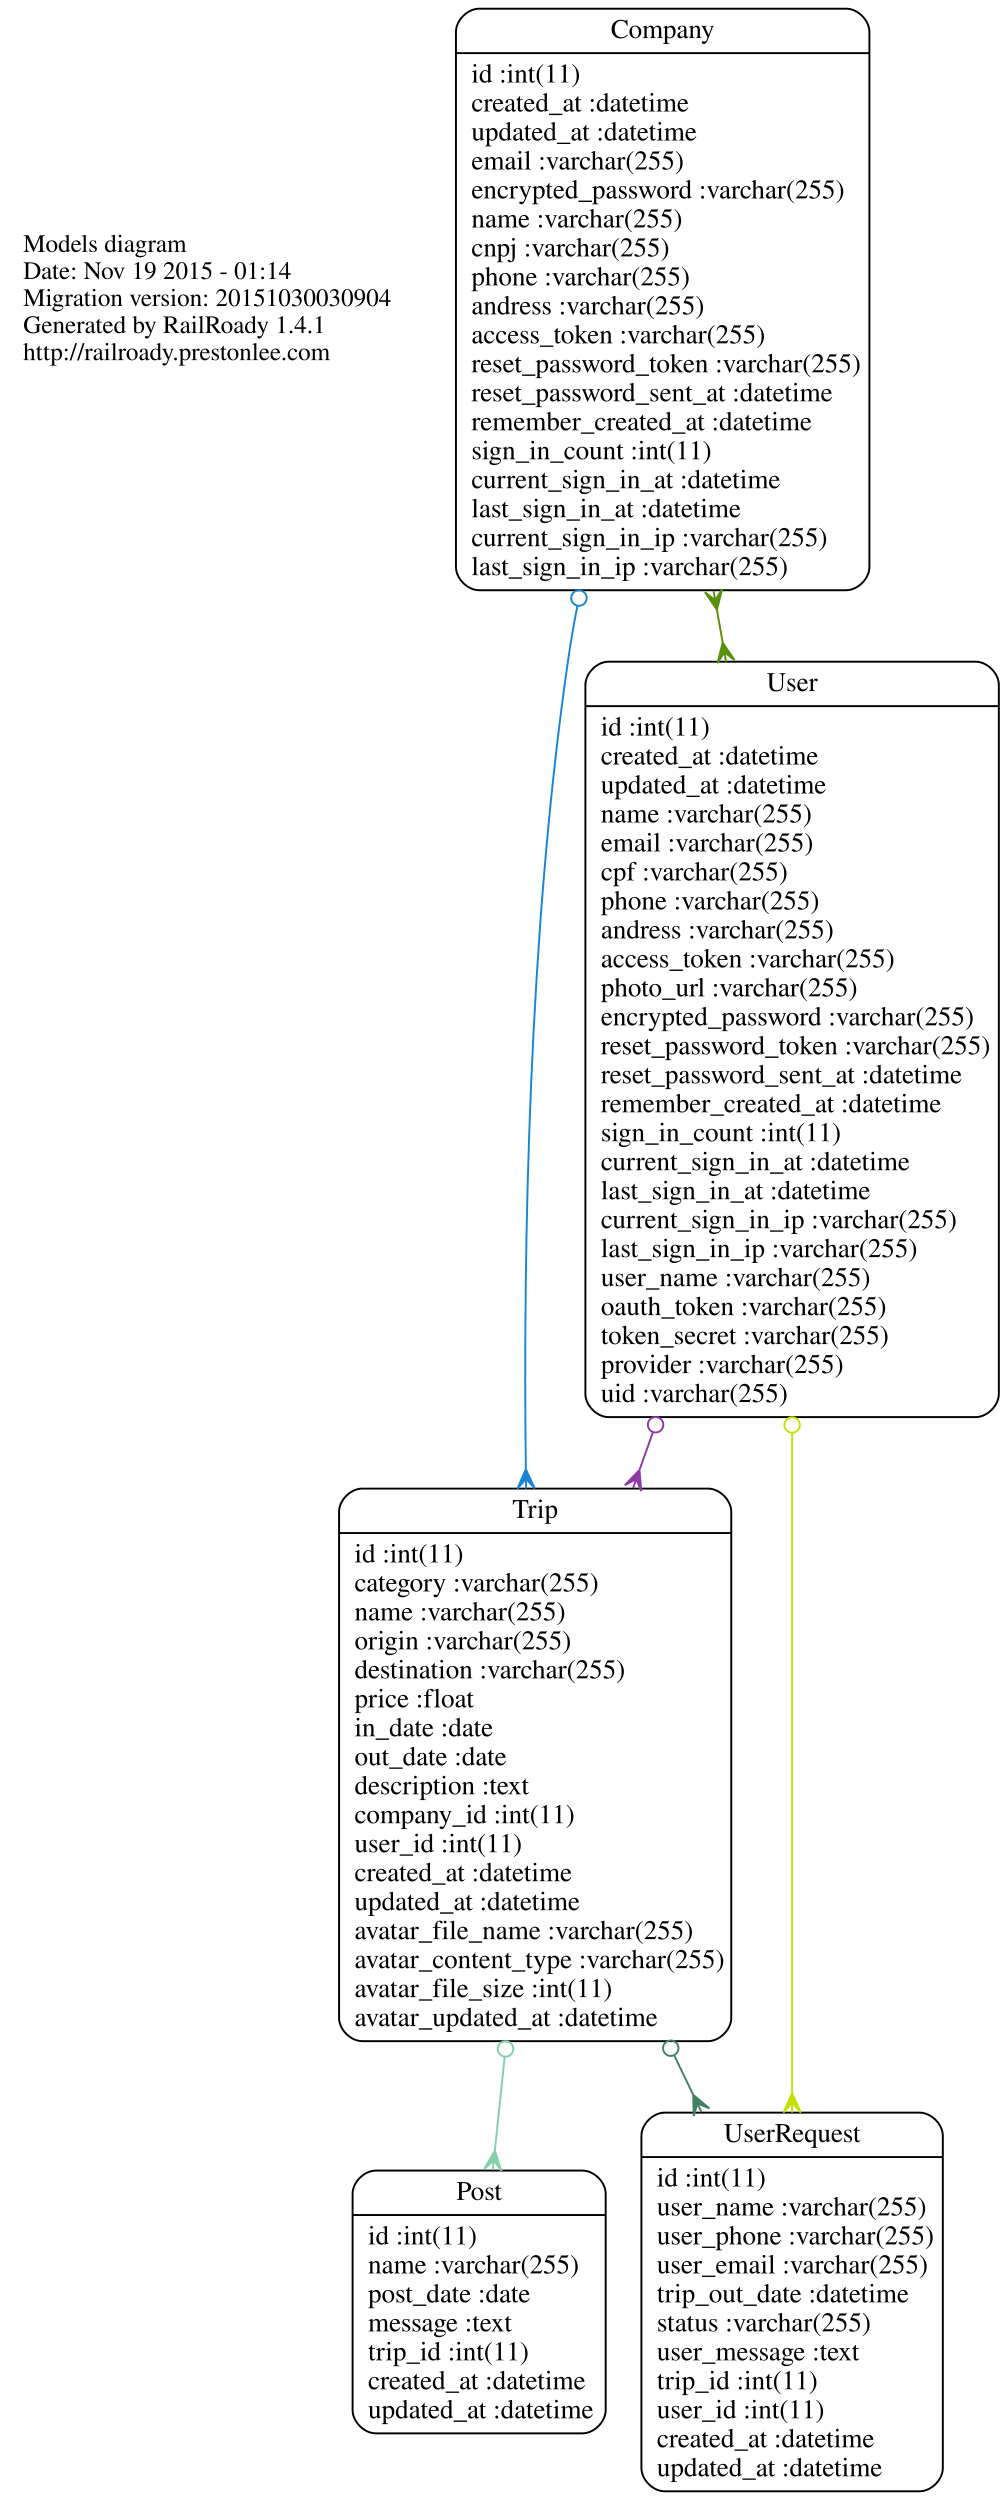
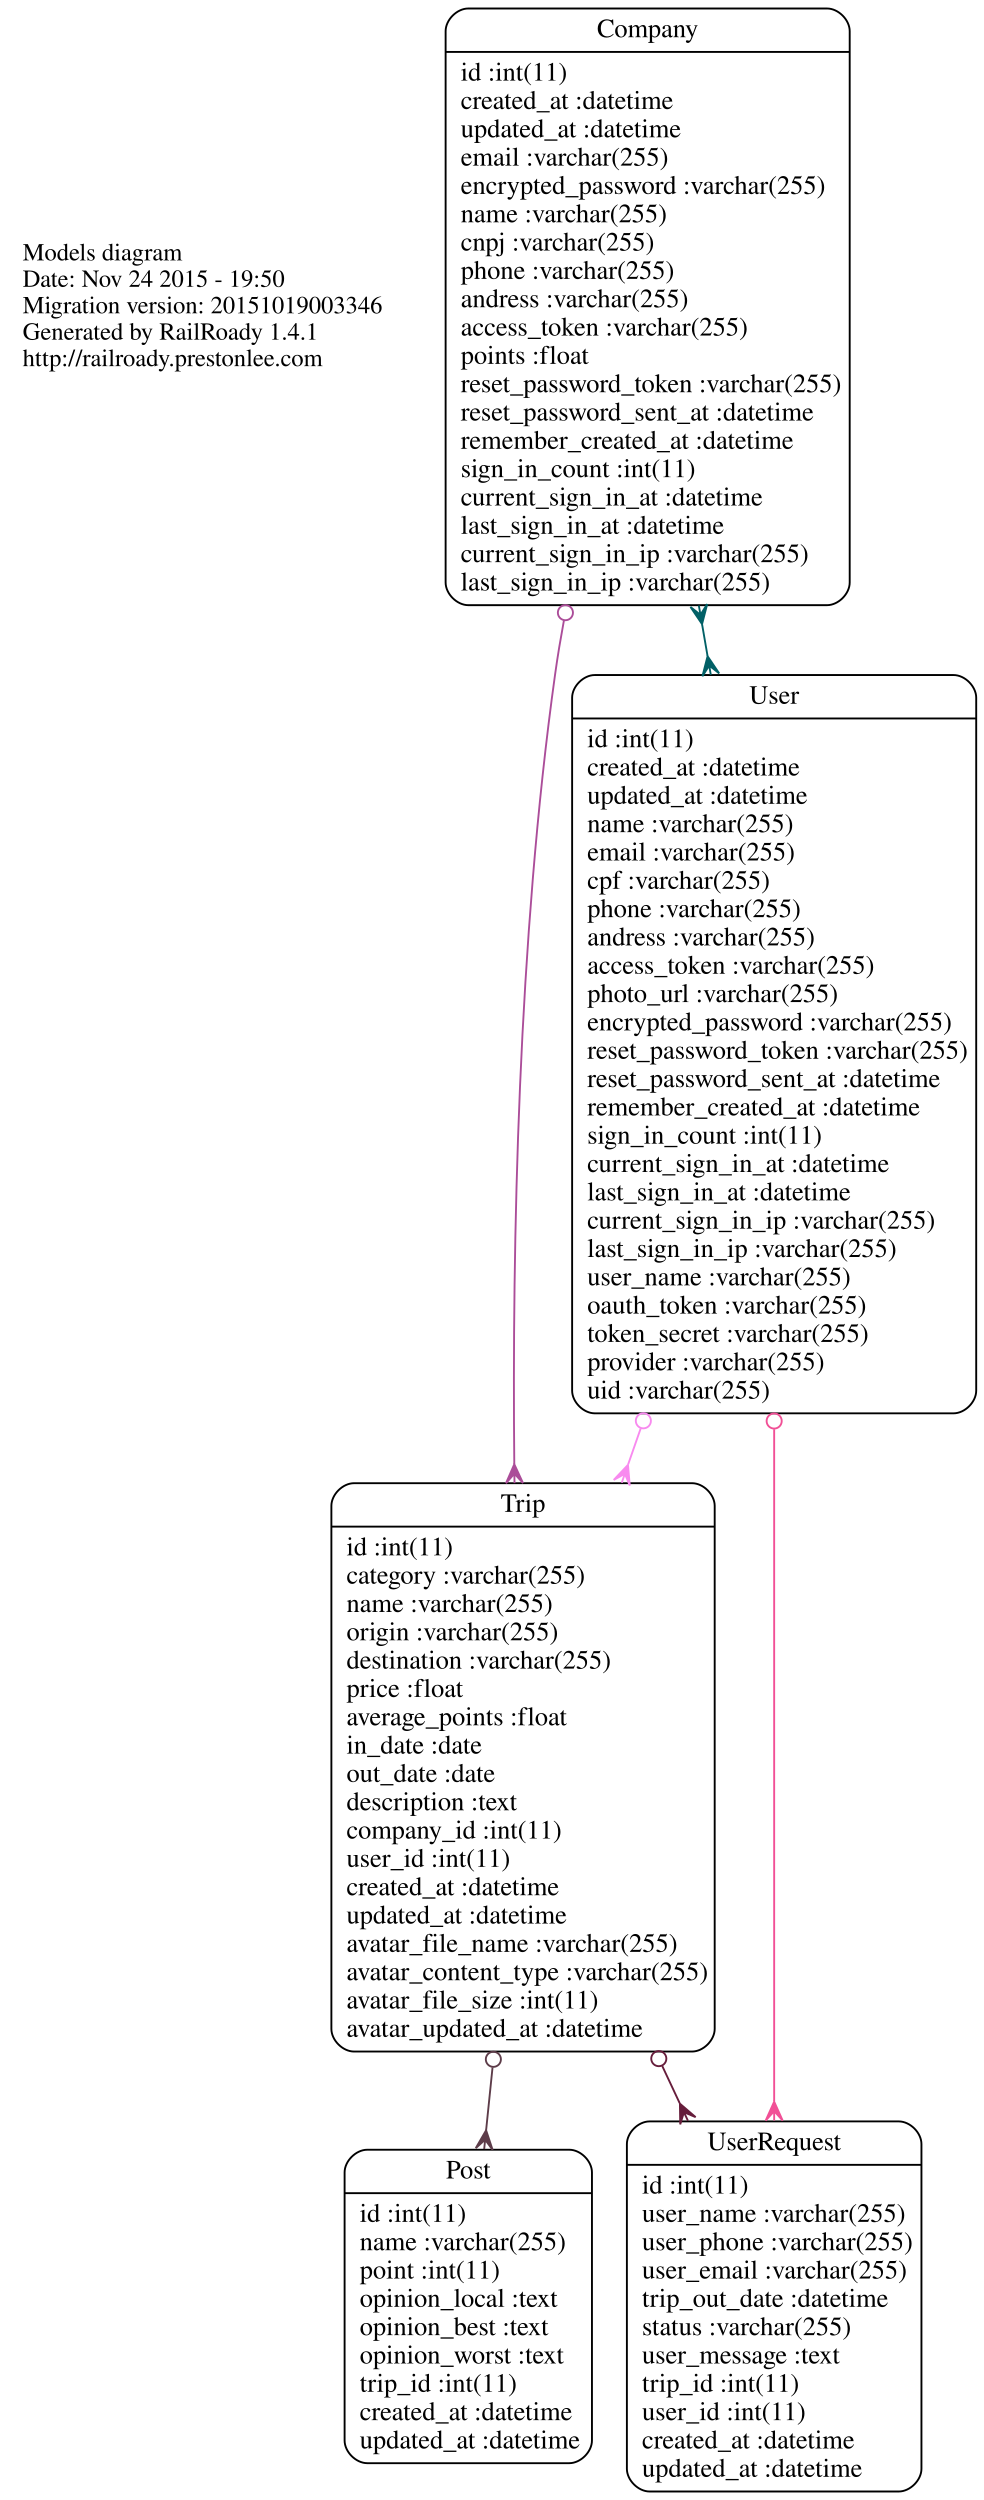
- <svg xmlns="http://www.w3.org/2000/svg" width="521pt" height="1294pt" viewBox="0.00 0.00 521.00 1294.00">
-   <g id="graph0" class="graph" transform="scale(1 1) rotate(0) translate(4 1290)">
-     <polygon fill="none" stroke="none" points="-4,4 -4,-1290 517,-1290 517,4 -4,4" />
+ <svg xmlns="http://www.w3.org/2000/svg" width="521pt" height="1324pt" viewBox="0.00 0.00 521.00 1324.00">
+   <g id="graph0" class="graph" transform="scale(1 1) rotate(0) translate(4 1320)">
+     <polygon fill="none" stroke="none" points="-4,4 -4,-1320 517,-1320 517,4 -4,4" />
    <g id="node1" class="node">
-       <text text-anchor="start" x="8" y="-1159.6" font-family="Times,serif" font-size="13.00">Models diagram</text>
-       <text text-anchor="start" x="8" y="-1145.6" font-family="Times,serif" font-size="13.00">Date: Nov 19 2015 - 01:14</text>
-       <text text-anchor="start" x="8" y="-1131.6" font-family="Times,serif" font-size="13.00">Migration version: 20151030030904</text>
-       <text text-anchor="start" x="8" y="-1117.6" font-family="Times,serif" font-size="13.00">Generated by RailRoady 1.4.1</text>
-       <text text-anchor="start" x="8" y="-1103.6" font-family="Times,serif" font-size="13.00">http://railroady.prestonlee.com</text>
+       <text text-anchor="start" x="8" y="-1182.1" font-family="Times,serif" font-size="13.00">Models diagram</text>
+       <text text-anchor="start" x="8" y="-1168.1" font-family="Times,serif" font-size="13.00">Date: Nov 24 2015 - 19:50</text>
+       <text text-anchor="start" x="8" y="-1154.1" font-family="Times,serif" font-size="13.00">Migration version: 20151019003346</text>
+       <text text-anchor="start" x="8" y="-1140.1" font-family="Times,serif" font-size="13.00">Generated by RailRoady 1.4.1</text>
+       <text text-anchor="start" x="8" y="-1126.1" font-family="Times,serif" font-size="13.00">http://railroady.prestonlee.com</text>
    </g>
    <g id="node2" class="node">
-       <path fill="none" stroke="black" d="M190.5,-30.5C190.5,-30.5 297.5,-30.5 297.5,-30.5 303.5,-30.5 309.5,-36.5 309.5,-42.5 309.5,-42.5 309.5,-154.5 309.5,-154.5 309.5,-160.5 303.5,-166.5 297.5,-166.5 297.5,-166.5 190.5,-166.5 190.5,-166.5 184.5,-166.5 178.5,-160.5 178.5,-154.5 178.5,-154.5 178.5,-42.5 178.5,-42.5 178.5,-36.5 184.5,-30.5 190.5,-30.5" />
-       <text text-anchor="middle" x="244" y="-151.3" font-family="Times,serif" font-size="14.00">Post</text>
-       <polyline fill="none" stroke="black" points="178.5,-143.5 309.5,-143.5 " />
-       <text text-anchor="start" x="186.5" y="-128.3" font-family="Times,serif" font-size="14.00">id :int(11)</text>
-       <text text-anchor="start" x="186.5" y="-113.3" font-family="Times,serif" font-size="14.00">name :varchar(255)</text>
-       <text text-anchor="start" x="186.5" y="-98.3" font-family="Times,serif" font-size="14.00">post_date :date</text>
-       <text text-anchor="start" x="186.5" y="-83.3" font-family="Times,serif" font-size="14.00">message :text</text>
-       <text text-anchor="start" x="186.5" y="-68.3" font-family="Times,serif" font-size="14.00">trip_id :int(11)</text>
-       <text text-anchor="start" x="186.5" y="-53.3" font-family="Times,serif" font-size="14.00">created_at :datetime</text>
-       <text text-anchor="start" x="186.5" y="-38.3" font-family="Times,serif" font-size="14.00">updated_at :datetime</text>
+       <path fill="none" stroke="black" d="M190.5,-15.5C190.5,-15.5 297.5,-15.5 297.5,-15.5 303.5,-15.5 309.5,-21.5 309.5,-27.5 309.5,-27.5 309.5,-169.5 309.5,-169.5 309.5,-175.5 303.5,-181.5 297.5,-181.5 297.5,-181.5 190.5,-181.5 190.5,-181.5 184.5,-181.5 178.5,-175.5 178.5,-169.5 178.5,-169.5 178.5,-27.5 178.5,-27.5 178.5,-21.5 184.5,-15.5 190.5,-15.5" />
+       <text text-anchor="middle" x="244" y="-166.3" font-family="Times,serif" font-size="14.00">Post</text>
+       <polyline fill="none" stroke="black" points="178.5,-158.5 309.5,-158.5 " />
+       <text text-anchor="start" x="186.5" y="-143.3" font-family="Times,serif" font-size="14.00">id :int(11)</text>
+       <text text-anchor="start" x="186.5" y="-128.3" font-family="Times,serif" font-size="14.00">name :varchar(255)</text>
+       <text text-anchor="start" x="186.5" y="-113.3" font-family="Times,serif" font-size="14.00">point :int(11)</text>
+       <text text-anchor="start" x="186.5" y="-98.3" font-family="Times,serif" font-size="14.00">opinion_local :text</text>
+       <text text-anchor="start" x="186.5" y="-83.3" font-family="Times,serif" font-size="14.00">opinion_best :text</text>
+       <text text-anchor="start" x="186.5" y="-68.3" font-family="Times,serif" font-size="14.00">opinion_worst :text</text>
+       <text text-anchor="start" x="186.5" y="-53.3" font-family="Times,serif" font-size="14.00">trip_id :int(11)</text>
+       <text text-anchor="start" x="186.5" y="-38.3" font-family="Times,serif" font-size="14.00">created_at :datetime</text>
+       <text text-anchor="start" x="186.5" y="-23.3" font-family="Times,serif" font-size="14.00">updated_at :datetime</text>
    </g>
    <g id="node3" class="node">
-       <path fill="none" stroke="black" d="M183.5,-233.5C183.5,-233.5 362.5,-233.5 362.5,-233.5 368.5,-233.5 374.5,-239.5 374.5,-245.5 374.5,-245.5 374.5,-507.5 374.5,-507.5 374.5,-513.5 368.5,-519.5 362.5,-519.5 362.5,-519.5 183.5,-519.5 183.5,-519.5 177.5,-519.5 171.5,-513.5 171.5,-507.5 171.5,-507.5 171.5,-245.5 171.5,-245.5 171.5,-239.5 177.5,-233.5 183.5,-233.5" />
-       <text text-anchor="middle" x="273" y="-504.3" font-family="Times,serif" font-size="14.00">Trip</text>
-       <polyline fill="none" stroke="black" points="171.5,-496.5 374.5,-496.5 " />
-       <text text-anchor="start" x="179.5" y="-481.3" font-family="Times,serif" font-size="14.00">id :int(11)</text>
-       <text text-anchor="start" x="179.5" y="-466.3" font-family="Times,serif" font-size="14.00">category :varchar(255)</text>
-       <text text-anchor="start" x="179.5" y="-451.3" font-family="Times,serif" font-size="14.00">name :varchar(255)</text>
-       <text text-anchor="start" x="179.5" y="-436.3" font-family="Times,serif" font-size="14.00">origin :varchar(255)</text>
-       <text text-anchor="start" x="179.5" y="-421.3" font-family="Times,serif" font-size="14.00">destination :varchar(255)</text>
-       <text text-anchor="start" x="179.5" y="-406.3" font-family="Times,serif" font-size="14.00">price :float</text>
+       <path fill="none" stroke="black" d="M183.5,-233.5C183.5,-233.5 362.5,-233.5 362.5,-233.5 368.5,-233.5 374.5,-239.5 374.5,-245.5 374.5,-245.5 374.5,-522.5 374.5,-522.5 374.5,-528.5 368.5,-534.5 362.5,-534.5 362.5,-534.5 183.5,-534.5 183.5,-534.5 177.5,-534.5 171.5,-528.5 171.5,-522.5 171.5,-522.5 171.5,-245.5 171.5,-245.5 171.5,-239.5 177.5,-233.5 183.5,-233.5" />
+       <text text-anchor="middle" x="273" y="-519.3" font-family="Times,serif" font-size="14.00">Trip</text>
+       <polyline fill="none" stroke="black" points="171.5,-511.5 374.5,-511.5 " />
+       <text text-anchor="start" x="179.5" y="-496.3" font-family="Times,serif" font-size="14.00">id :int(11)</text>
+       <text text-anchor="start" x="179.5" y="-481.3" font-family="Times,serif" font-size="14.00">category :varchar(255)</text>
+       <text text-anchor="start" x="179.5" y="-466.3" font-family="Times,serif" font-size="14.00">name :varchar(255)</text>
+       <text text-anchor="start" x="179.5" y="-451.3" font-family="Times,serif" font-size="14.00">origin :varchar(255)</text>
+       <text text-anchor="start" x="179.5" y="-436.3" font-family="Times,serif" font-size="14.00">destination :varchar(255)</text>
+       <text text-anchor="start" x="179.5" y="-421.3" font-family="Times,serif" font-size="14.00">price :float</text>
+       <text text-anchor="start" x="179.5" y="-406.3" font-family="Times,serif" font-size="14.00">average_points :float</text>
      <text text-anchor="start" x="179.5" y="-391.3" font-family="Times,serif" font-size="14.00">in_date :date</text>
      <text text-anchor="start" x="179.5" y="-376.3" font-family="Times,serif" font-size="14.00">out_date :date</text>
      <text text-anchor="start" x="179.5" y="-361.3" font-family="Times,serif" font-size="14.00">description :text</text>
      <text text-anchor="start" x="179.5" y="-346.3" font-family="Times,serif" font-size="14.00">company_id :int(11)</text>
      <text text-anchor="start" x="179.5" y="-331.3" font-family="Times,serif" font-size="14.00">user_id :int(11)</text>
      <text text-anchor="start" x="179.5" y="-316.3" font-family="Times,serif" font-size="14.00">created_at :datetime</text>
      <text text-anchor="start" x="179.5" y="-301.3" font-family="Times,serif" font-size="14.00">updated_at :datetime</text>
      <text text-anchor="start" x="179.5" y="-286.3" font-family="Times,serif" font-size="14.00">avatar_file_name :varchar(255)</text>
      <text text-anchor="start" x="179.5" y="-271.3" font-family="Times,serif" font-size="14.00">avatar_content_type :varchar(255)</text>
      <text text-anchor="start" x="179.5" y="-256.3" font-family="Times,serif" font-size="14.00">avatar_file_size :int(11)</text>
      <text text-anchor="start" x="179.5" y="-241.3" font-family="Times,serif" font-size="14.00">avatar_updated_at :datetime</text>
    </g>
    <g id="edge1" class="edge">
-       <path fill="none" stroke="#82d0ad" d="M257.218,-225.295C255.471,-208.673 253.749,-192.288 252.155,-177.116" />
-       <ellipse fill="none" stroke="#82d0ad" cx="257.657" cy="-229.479" rx="4" ry="4" />
-       <polygon fill="#82d0ad" stroke="#82d0ad" points="252.118,-176.764 255.549,-166.348 251.596,-171.791 251.073,-166.819 251.073,-166.819 251.073,-166.819 251.596,-171.791 246.598,-167.289 252.118,-176.764 252.118,-176.764" />
+       <path fill="none" stroke="#5d3c49" d="M256.846,-225.081C255.693,-213.812 254.555,-202.681 253.46,-191.977" />
+       <ellipse fill="none" stroke="#5d3c49" cx="257.286" cy="-229.384" rx="4" ry="4" />
+       <polygon fill="#5d3c49" stroke="#5d3c49" points="253.442,-191.804 256.901,-181.398 252.933,-186.83 252.424,-181.856 252.424,-181.856 252.424,-181.856 252.933,-186.83 247.948,-182.314 253.442,-191.804 253.442,-191.804" />
    </g>
    <g id="node6" class="node">
      <path fill="none" stroke="black" d="M340,-0.5C340,-0.5 472,-0.5 472,-0.5 478,-0.5 484,-6.5 484,-12.5 484,-12.5 484,-184.5 484,-184.5 484,-190.5 478,-196.5 472,-196.5 472,-196.5 340,-196.5 340,-196.5 334,-196.5 328,-190.5 328,-184.5 328,-184.5 328,-12.5 328,-12.5 328,-6.5 334,-0.5 340,-0.5" />
      <text text-anchor="middle" x="406" y="-181.3" font-family="Times,serif" font-size="14.00">UserRequest</text>
      <polyline fill="none" stroke="black" points="328,-173.5 484,-173.5 " />
      <text text-anchor="start" x="336" y="-158.3" font-family="Times,serif" font-size="14.00">id :int(11)</text>
      <text text-anchor="start" x="336" y="-143.3" font-family="Times,serif" font-size="14.00">user_name :varchar(255)</text>
      <text text-anchor="start" x="336" y="-128.3" font-family="Times,serif" font-size="14.00">user_phone :varchar(255)</text>
      <text text-anchor="start" x="336" y="-113.3" font-family="Times,serif" font-size="14.00">user_email :varchar(255)</text>
      <text text-anchor="start" x="336" y="-98.3" font-family="Times,serif" font-size="14.00">trip_out_date :datetime</text>
      <text text-anchor="start" x="336" y="-83.3" font-family="Times,serif" font-size="14.00">status :varchar(255)</text>
      <text text-anchor="start" x="336" y="-68.3" font-family="Times,serif" font-size="14.00">user_message :text</text>
      <text text-anchor="start" x="336" y="-53.3" font-family="Times,serif" font-size="14.00">trip_id :int(11)</text>
      <text text-anchor="start" x="336" y="-38.3" font-family="Times,serif" font-size="14.00">user_id :int(11)</text>
      <text text-anchor="start" x="336" y="-23.3" font-family="Times,serif" font-size="14.00">created_at :datetime</text>
      <text text-anchor="start" x="336" y="-8.3" font-family="Times,serif" font-size="14.00">updated_at :datetime</text>
    </g>
    <g id="edge2" class="edge">
-       <path fill="none" stroke="#428062" d="M344.95,-226.191C348.251,-219.34 351.534,-212.527 354.767,-205.819" />
-       <ellipse fill="none" stroke="#428062" cx="343.184" cy="-229.854" rx="4" ry="4" />
-       <polygon fill="#428062" stroke="#428062" points="354.799,-205.752 363.194,-198.697 356.969,-201.248 359.14,-196.744 359.14,-196.744 359.14,-196.744 356.969,-201.248 355.086,-194.79 354.799,-205.752 354.799,-205.752" />
+       <path fill="none" stroke="#661d3b" d="M346.733,-225.833C349.83,-219.231 352.906,-212.674 355.933,-206.221" />
+       <ellipse fill="none" stroke="#661d3b" cx="344.899" cy="-229.742" rx="4" ry="4" />
+       <polygon fill="#661d3b" stroke="#661d3b" points="356.084,-205.9 364.405,-198.758 358.207,-201.374 360.331,-196.847 360.331,-196.847 360.331,-196.847 358.207,-201.374 356.257,-194.936 356.084,-205.9 356.084,-205.9" />
    </g>
    <g id="node4" class="node">
-       <path fill="none" stroke="black" d="M244,-984.5C244,-984.5 434,-984.5 434,-984.5 440,-984.5 446,-990.5 446,-996.5 446,-996.5 446,-1273.5 446,-1273.5 446,-1279.5 440,-1285.5 434,-1285.5 434,-1285.5 244,-1285.5 244,-1285.5 238,-1285.5 232,-1279.5 232,-1273.5 232,-1273.5 232,-996.5 232,-996.5 232,-990.5 238,-984.5 244,-984.5" />
-       <text text-anchor="middle" x="339" y="-1270.3" font-family="Times,serif" font-size="14.00">Company</text>
-       <polyline fill="none" stroke="black" points="232,-1262.5 446,-1262.5 " />
-       <text text-anchor="start" x="240" y="-1247.3" font-family="Times,serif" font-size="14.00">id :int(11)</text>
-       <text text-anchor="start" x="240" y="-1232.3" font-family="Times,serif" font-size="14.00">created_at :datetime</text>
-       <text text-anchor="start" x="240" y="-1217.3" font-family="Times,serif" font-size="14.00">updated_at :datetime</text>
-       <text text-anchor="start" x="240" y="-1202.3" font-family="Times,serif" font-size="14.00">email :varchar(255)</text>
-       <text text-anchor="start" x="240" y="-1187.3" font-family="Times,serif" font-size="14.00">encrypted_password :varchar(255)</text>
-       <text text-anchor="start" x="240" y="-1172.3" font-family="Times,serif" font-size="14.00">name :varchar(255)</text>
-       <text text-anchor="start" x="240" y="-1157.3" font-family="Times,serif" font-size="14.00">cnpj :varchar(255)</text>
-       <text text-anchor="start" x="240" y="-1142.3" font-family="Times,serif" font-size="14.00">phone :varchar(255)</text>
-       <text text-anchor="start" x="240" y="-1127.3" font-family="Times,serif" font-size="14.00">andress :varchar(255)</text>
-       <text text-anchor="start" x="240" y="-1112.3" font-family="Times,serif" font-size="14.00">access_token :varchar(255)</text>
-       <text text-anchor="start" x="240" y="-1097.3" font-family="Times,serif" font-size="14.00">reset_password_token :varchar(255)</text>
-       <text text-anchor="start" x="240" y="-1082.3" font-family="Times,serif" font-size="14.00">reset_password_sent_at :datetime</text>
-       <text text-anchor="start" x="240" y="-1067.3" font-family="Times,serif" font-size="14.00">remember_created_at :datetime</text>
-       <text text-anchor="start" x="240" y="-1052.3" font-family="Times,serif" font-size="14.00">sign_in_count :int(11)</text>
-       <text text-anchor="start" x="240" y="-1037.3" font-family="Times,serif" font-size="14.00">current_sign_in_at :datetime</text>
-       <text text-anchor="start" x="240" y="-1022.3" font-family="Times,serif" font-size="14.00">last_sign_in_at :datetime</text>
-       <text text-anchor="start" x="240" y="-1007.3" font-family="Times,serif" font-size="14.00">current_sign_in_ip :varchar(255)</text>
-       <text text-anchor="start" x="240" y="-992.3" font-family="Times,serif" font-size="14.00">last_sign_in_ip :varchar(255)</text>
+       <path fill="none" stroke="black" d="M244,-999.5C244,-999.5 434,-999.5 434,-999.5 440,-999.5 446,-1005.5 446,-1011.5 446,-1011.5 446,-1303.5 446,-1303.5 446,-1309.5 440,-1315.5 434,-1315.5 434,-1315.5 244,-1315.5 244,-1315.5 238,-1315.5 232,-1309.5 232,-1303.5 232,-1303.5 232,-1011.5 232,-1011.5 232,-1005.5 238,-999.5 244,-999.5" />
+       <text text-anchor="middle" x="339" y="-1300.3" font-family="Times,serif" font-size="14.00">Company</text>
+       <polyline fill="none" stroke="black" points="232,-1292.5 446,-1292.5 " />
+       <text text-anchor="start" x="240" y="-1277.3" font-family="Times,serif" font-size="14.00">id :int(11)</text>
+       <text text-anchor="start" x="240" y="-1262.3" font-family="Times,serif" font-size="14.00">created_at :datetime</text>
+       <text text-anchor="start" x="240" y="-1247.3" font-family="Times,serif" font-size="14.00">updated_at :datetime</text>
+       <text text-anchor="start" x="240" y="-1232.3" font-family="Times,serif" font-size="14.00">email :varchar(255)</text>
+       <text text-anchor="start" x="240" y="-1217.3" font-family="Times,serif" font-size="14.00">encrypted_password :varchar(255)</text>
+       <text text-anchor="start" x="240" y="-1202.3" font-family="Times,serif" font-size="14.00">name :varchar(255)</text>
+       <text text-anchor="start" x="240" y="-1187.3" font-family="Times,serif" font-size="14.00">cnpj :varchar(255)</text>
+       <text text-anchor="start" x="240" y="-1172.3" font-family="Times,serif" font-size="14.00">phone :varchar(255)</text>
+       <text text-anchor="start" x="240" y="-1157.3" font-family="Times,serif" font-size="14.00">andress :varchar(255)</text>
+       <text text-anchor="start" x="240" y="-1142.3" font-family="Times,serif" font-size="14.00">access_token :varchar(255)</text>
+       <text text-anchor="start" x="240" y="-1127.3" font-family="Times,serif" font-size="14.00">points :float</text>
+       <text text-anchor="start" x="240" y="-1112.3" font-family="Times,serif" font-size="14.00">reset_password_token :varchar(255)</text>
+       <text text-anchor="start" x="240" y="-1097.3" font-family="Times,serif" font-size="14.00">reset_password_sent_at :datetime</text>
+       <text text-anchor="start" x="240" y="-1082.3" font-family="Times,serif" font-size="14.00">remember_created_at :datetime</text>
+       <text text-anchor="start" x="240" y="-1067.3" font-family="Times,serif" font-size="14.00">sign_in_count :int(11)</text>
+       <text text-anchor="start" x="240" y="-1052.3" font-family="Times,serif" font-size="14.00">current_sign_in_at :datetime</text>
+       <text text-anchor="start" x="240" y="-1037.3" font-family="Times,serif" font-size="14.00">last_sign_in_at :datetime</text>
+       <text text-anchor="start" x="240" y="-1022.3" font-family="Times,serif" font-size="14.00">current_sign_in_ip :varchar(255)</text>
+       <text text-anchor="start" x="240" y="-1007.3" font-family="Times,serif" font-size="14.00">last_sign_in_ip :varchar(255)</text>
    </g>
    <g id="edge3" class="edge">
-       <path fill="none" stroke="#1785d5" d="M294.841,-976.336C292.986,-966.793 291.345,-957.295 290,-948 269.65,-807.35 266.766,-645.233 268.165,-529.848" />
-       <ellipse fill="none" stroke="#1785d5" cx="295.663" cy="-980.438" rx="4" ry="4" />
-       <polygon fill="#1785d5" stroke="#1785d5" points="268.169,-529.53 272.802,-519.591 268.236,-524.53 268.303,-519.531 268.303,-519.531 268.303,-519.531 268.236,-524.53 263.803,-519.471 268.169,-529.53 268.169,-529.53" />
+       <path fill="none" stroke="#ab4d99" d="M294.655,-991.406C292.877,-981.835 291.301,-972.318 290,-963 270.393,-822.552 267.248,-661.115 268.367,-544.615" />
+       <ellipse fill="none" stroke="#ab4d99" cx="295.443" cy="-995.525" rx="4" ry="4" />
+       <polygon fill="#ab4d99" stroke="#ab4d99" points="268.368,-544.544 272.975,-534.593 268.422,-539.544 268.476,-534.544 268.476,-534.544 268.476,-534.544 268.422,-539.544 263.976,-534.496 268.368,-544.544 268.368,-544.544" />
    </g>
    <g id="node5" class="node">
-       <path fill="none" stroke="black" d="M311,-556.5C311,-556.5 501,-556.5 501,-556.5 507,-556.5 513,-562.5 513,-568.5 513,-568.5 513,-935.5 513,-935.5 513,-941.5 507,-947.5 501,-947.5 501,-947.5 311,-947.5 311,-947.5 305,-947.5 299,-941.5 299,-935.5 299,-935.5 299,-568.5 299,-568.5 299,-562.5 305,-556.5 311,-556.5" />
-       <text text-anchor="middle" x="406" y="-932.3" font-family="Times,serif" font-size="14.00">User</text>
-       <polyline fill="none" stroke="black" points="299,-924.5 513,-924.5 " />
-       <text text-anchor="start" x="307" y="-909.3" font-family="Times,serif" font-size="14.00">id :int(11)</text>
-       <text text-anchor="start" x="307" y="-894.3" font-family="Times,serif" font-size="14.00">created_at :datetime</text>
-       <text text-anchor="start" x="307" y="-879.3" font-family="Times,serif" font-size="14.00">updated_at :datetime</text>
-       <text text-anchor="start" x="307" y="-864.3" font-family="Times,serif" font-size="14.00">name :varchar(255)</text>
-       <text text-anchor="start" x="307" y="-849.3" font-family="Times,serif" font-size="14.00">email :varchar(255)</text>
-       <text text-anchor="start" x="307" y="-834.3" font-family="Times,serif" font-size="14.00">cpf :varchar(255)</text>
-       <text text-anchor="start" x="307" y="-819.3" font-family="Times,serif" font-size="14.00">phone :varchar(255)</text>
-       <text text-anchor="start" x="307" y="-804.3" font-family="Times,serif" font-size="14.00">andress :varchar(255)</text>
-       <text text-anchor="start" x="307" y="-789.3" font-family="Times,serif" font-size="14.00">access_token :varchar(255)</text>
-       <text text-anchor="start" x="307" y="-774.3" font-family="Times,serif" font-size="14.00">photo_url :varchar(255)</text>
-       <text text-anchor="start" x="307" y="-759.3" font-family="Times,serif" font-size="14.00">encrypted_password :varchar(255)</text>
-       <text text-anchor="start" x="307" y="-744.3" font-family="Times,serif" font-size="14.00">reset_password_token :varchar(255)</text>
-       <text text-anchor="start" x="307" y="-729.3" font-family="Times,serif" font-size="14.00">reset_password_sent_at :datetime</text>
-       <text text-anchor="start" x="307" y="-714.3" font-family="Times,serif" font-size="14.00">remember_created_at :datetime</text>
-       <text text-anchor="start" x="307" y="-699.3" font-family="Times,serif" font-size="14.00">sign_in_count :int(11)</text>
-       <text text-anchor="start" x="307" y="-684.3" font-family="Times,serif" font-size="14.00">current_sign_in_at :datetime</text>
-       <text text-anchor="start" x="307" y="-669.3" font-family="Times,serif" font-size="14.00">last_sign_in_at :datetime</text>
-       <text text-anchor="start" x="307" y="-654.3" font-family="Times,serif" font-size="14.00">current_sign_in_ip :varchar(255)</text>
-       <text text-anchor="start" x="307" y="-639.3" font-family="Times,serif" font-size="14.00">last_sign_in_ip :varchar(255)</text>
-       <text text-anchor="start" x="307" y="-624.3" font-family="Times,serif" font-size="14.00">user_name :varchar(255)</text>
-       <text text-anchor="start" x="307" y="-609.3" font-family="Times,serif" font-size="14.00">oauth_token :varchar(255)</text>
-       <text text-anchor="start" x="307" y="-594.3" font-family="Times,serif" font-size="14.00">token_secret :varchar(255)</text>
-       <text text-anchor="start" x="307" y="-579.3" font-family="Times,serif" font-size="14.00">provider :varchar(255)</text>
-       <text text-anchor="start" x="307" y="-564.3" font-family="Times,serif" font-size="14.00">uid :varchar(255)</text>
+       <path fill="none" stroke="black" d="M311,-571.5C311,-571.5 501,-571.5 501,-571.5 507,-571.5 513,-577.5 513,-583.5 513,-583.5 513,-950.5 513,-950.5 513,-956.5 507,-962.5 501,-962.5 501,-962.5 311,-962.5 311,-962.5 305,-962.5 299,-956.5 299,-950.5 299,-950.5 299,-583.5 299,-583.5 299,-577.5 305,-571.5 311,-571.5" />
+       <text text-anchor="middle" x="406" y="-947.3" font-family="Times,serif" font-size="14.00">User</text>
+       <polyline fill="none" stroke="black" points="299,-939.5 513,-939.5 " />
+       <text text-anchor="start" x="307" y="-924.3" font-family="Times,serif" font-size="14.00">id :int(11)</text>
+       <text text-anchor="start" x="307" y="-909.3" font-family="Times,serif" font-size="14.00">created_at :datetime</text>
+       <text text-anchor="start" x="307" y="-894.3" font-family="Times,serif" font-size="14.00">updated_at :datetime</text>
+       <text text-anchor="start" x="307" y="-879.3" font-family="Times,serif" font-size="14.00">name :varchar(255)</text>
+       <text text-anchor="start" x="307" y="-864.3" font-family="Times,serif" font-size="14.00">email :varchar(255)</text>
+       <text text-anchor="start" x="307" y="-849.3" font-family="Times,serif" font-size="14.00">cpf :varchar(255)</text>
+       <text text-anchor="start" x="307" y="-834.3" font-family="Times,serif" font-size="14.00">phone :varchar(255)</text>
+       <text text-anchor="start" x="307" y="-819.3" font-family="Times,serif" font-size="14.00">andress :varchar(255)</text>
+       <text text-anchor="start" x="307" y="-804.3" font-family="Times,serif" font-size="14.00">access_token :varchar(255)</text>
+       <text text-anchor="start" x="307" y="-789.3" font-family="Times,serif" font-size="14.00">photo_url :varchar(255)</text>
+       <text text-anchor="start" x="307" y="-774.3" font-family="Times,serif" font-size="14.00">encrypted_password :varchar(255)</text>
+       <text text-anchor="start" x="307" y="-759.3" font-family="Times,serif" font-size="14.00">reset_password_token :varchar(255)</text>
+       <text text-anchor="start" x="307" y="-744.3" font-family="Times,serif" font-size="14.00">reset_password_sent_at :datetime</text>
+       <text text-anchor="start" x="307" y="-729.3" font-family="Times,serif" font-size="14.00">remember_created_at :datetime</text>
+       <text text-anchor="start" x="307" y="-714.3" font-family="Times,serif" font-size="14.00">sign_in_count :int(11)</text>
+       <text text-anchor="start" x="307" y="-699.3" font-family="Times,serif" font-size="14.00">current_sign_in_at :datetime</text>
+       <text text-anchor="start" x="307" y="-684.3" font-family="Times,serif" font-size="14.00">last_sign_in_at :datetime</text>
+       <text text-anchor="start" x="307" y="-669.3" font-family="Times,serif" font-size="14.00">current_sign_in_ip :varchar(255)</text>
+       <text text-anchor="start" x="307" y="-654.3" font-family="Times,serif" font-size="14.00">last_sign_in_ip :varchar(255)</text>
+       <text text-anchor="start" x="307" y="-639.3" font-family="Times,serif" font-size="14.00">user_name :varchar(255)</text>
+       <text text-anchor="start" x="307" y="-624.3" font-family="Times,serif" font-size="14.00">oauth_token :varchar(255)</text>
+       <text text-anchor="start" x="307" y="-609.3" font-family="Times,serif" font-size="14.00">token_secret :varchar(255)</text>
+       <text text-anchor="start" x="307" y="-594.3" font-family="Times,serif" font-size="14.00">provider :varchar(255)</text>
+       <text text-anchor="start" x="307" y="-579.3" font-family="Times,serif" font-size="14.00">uid :varchar(255)</text>
    </g>
    <g id="edge4" class="edge">
-       <path fill="none" stroke="#58900c" d="M367.088,-974.278C368.061,-968.741 369.041,-963.168 370.024,-957.578" />
-       <polygon fill="#58900c" stroke="#58900c" points="367.068,-974.39 360.904,-983.46 366.202,-979.315 365.336,-984.239 365.336,-984.239 365.336,-984.239 366.202,-979.315 369.768,-985.018 367.068,-974.39 367.068,-974.39" />
-       <polygon fill="#58900c" stroke="#58900c" points="370.064,-957.352 376.228,-948.283 370.93,-952.428 371.796,-947.503 371.796,-947.503 371.796,-947.503 370.93,-952.428 367.364,-946.724 370.064,-957.352 370.064,-957.352" />
+       <path fill="none" stroke="#016066" d="M367.826,-989.354C368.781,-983.816 369.741,-978.248 370.703,-972.668" />
+       <polygon fill="#016066" stroke="#016066" points="367.806,-989.468 361.672,-998.557 366.956,-994.395 366.107,-999.322 366.107,-999.322 366.107,-999.322 366.956,-994.395 370.541,-1000.09 367.806,-989.468 367.806,-989.468" />
+       <polygon fill="#016066" stroke="#016066" points="370.737,-972.471 376.871,-963.381 371.587,-967.544 372.437,-962.617 372.437,-962.617 372.437,-962.617 371.587,-967.544 368.002,-961.852 370.737,-972.471 370.737,-972.471" />
    </g>
    <g id="edge5" class="edge">
-       <path fill="none" stroke="#8e38a6" d="M333.906,-548.54C331.642,-542.182 329.387,-535.849 327.151,-529.571" />
-       <ellipse fill="none" stroke="#8e38a6" cx="335.334" cy="-552.551" rx="4" ry="4" />
-       <polygon fill="#8e38a6" stroke="#8e38a6" points="327.01,-529.173 327.894,-518.243 325.332,-524.463 323.655,-519.753 323.655,-519.753 323.655,-519.753 325.332,-524.463 319.416,-521.262 327.01,-529.173 327.01,-529.173" />
+       <path fill="none" stroke="#f88aef" d="M335.328,-563.549C333.112,-557.2 330.902,-550.87 328.708,-544.585" />
+       <ellipse fill="none" stroke="#f88aef" cx="336.721" cy="-567.538" rx="4" ry="4" />
+       <polygon fill="#f88aef" stroke="#f88aef" points="328.571,-544.192 329.524,-533.268 326.923,-539.472 325.275,-534.751 325.275,-534.751 325.275,-534.751 326.923,-539.472 321.027,-536.234 328.571,-544.192 328.571,-544.192" />
    </g>
    <g id="edge6" class="edge">
-       <path fill="none" stroke="#c4e103" d="M406,-548.373C406,-435.416 406,-299.299 406,-206.788" />
-       <ellipse fill="none" stroke="#c4e103" cx="406" cy="-552.411" rx="4" ry="4" />
-       <polygon fill="#c4e103" stroke="#c4e103" points="406,-206.571 410.5,-196.571 406,-201.571 406,-196.571 406,-196.571 406,-196.571 406,-201.571 401.5,-196.571 406,-206.571 406,-206.571" />
+       <path fill="none" stroke="#f15096" d="M406,-563.098C406,-445.874 406,-303.105 406,-207.239" />
+       <ellipse fill="none" stroke="#f15096" cx="406" cy="-567.429" rx="4" ry="4" />
+       <polygon fill="#f15096" stroke="#f15096" points="406,-206.95 410.5,-196.95 406,-201.95 406,-196.95 406,-196.95 406,-196.95 406,-201.95 401.5,-196.95 406,-206.95 406,-206.95" />
    </g>
  </g>
</svg>
